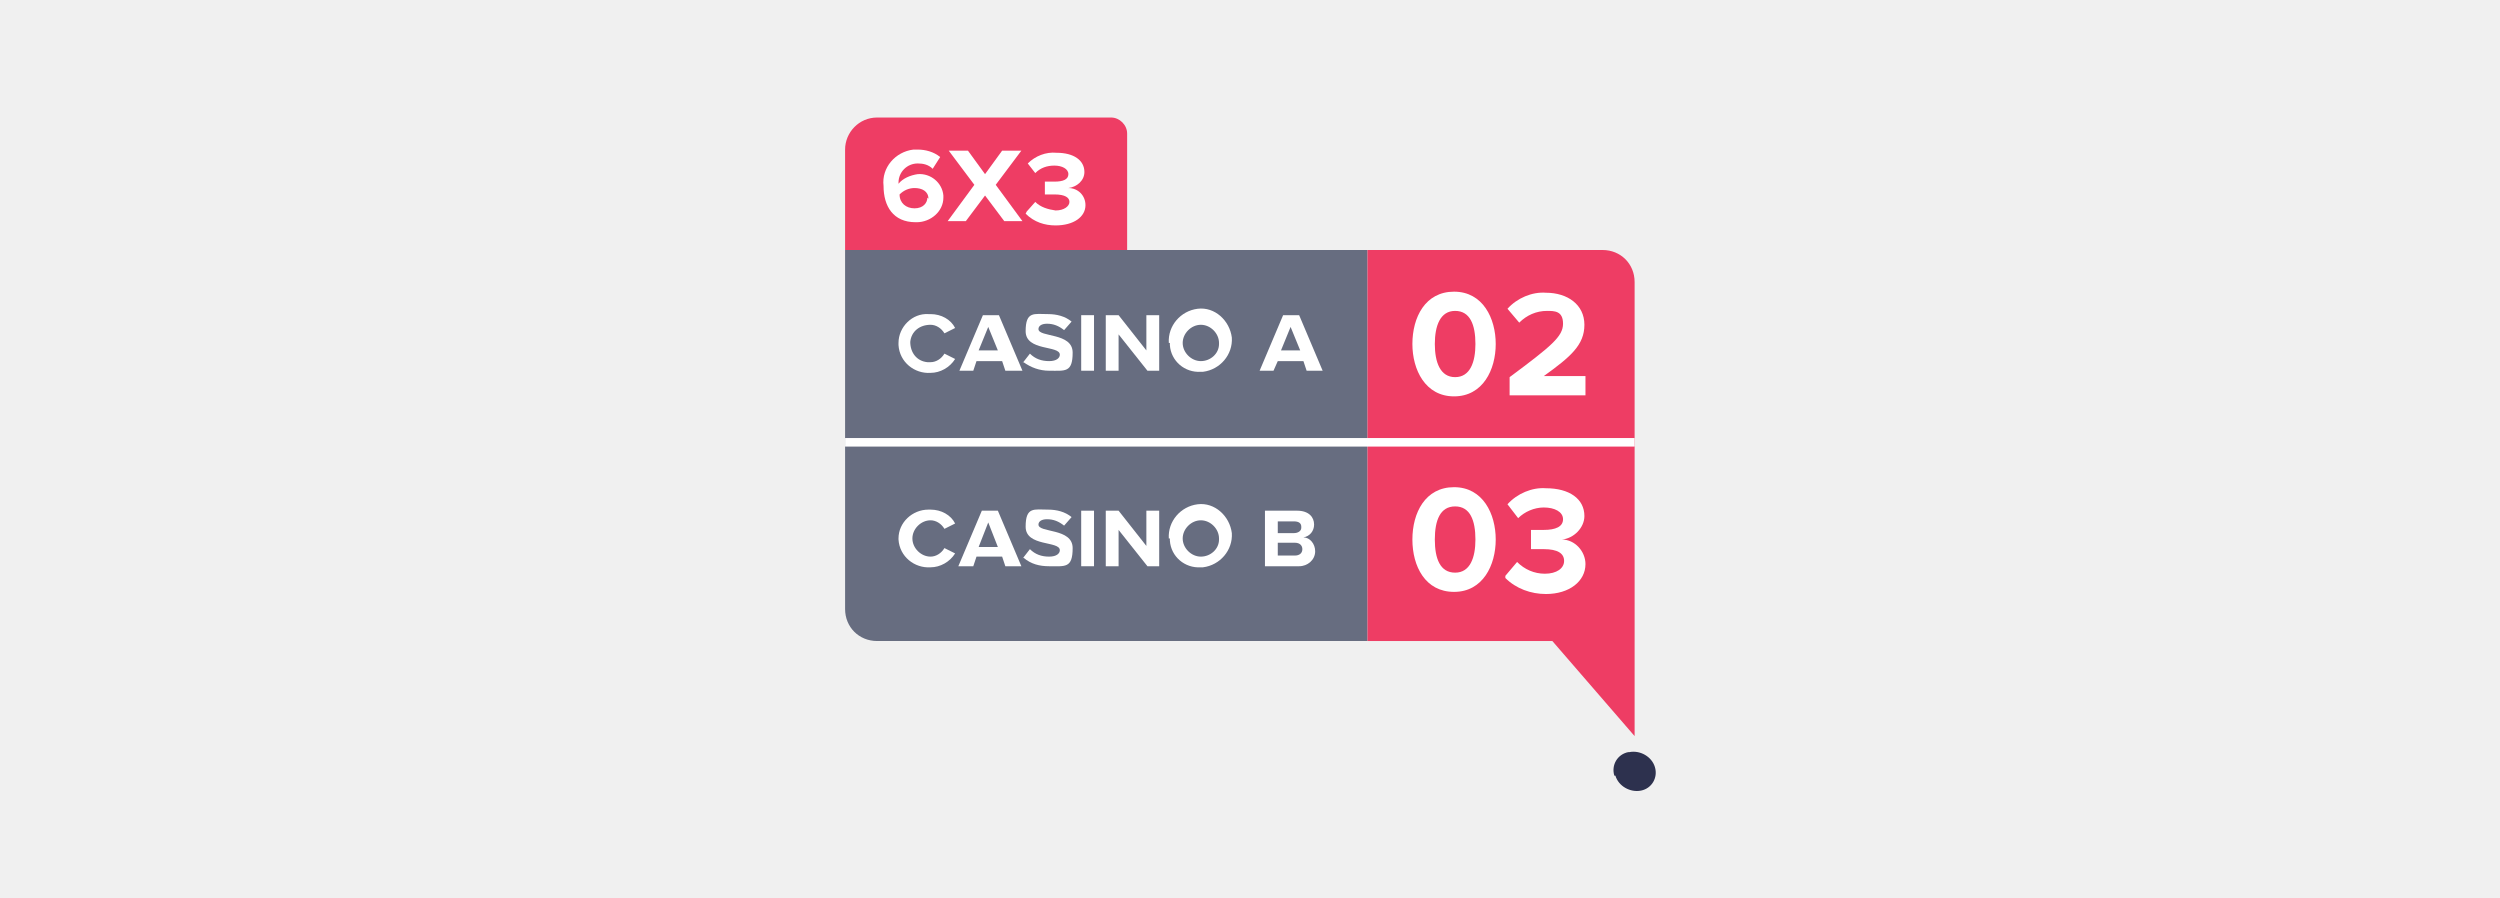
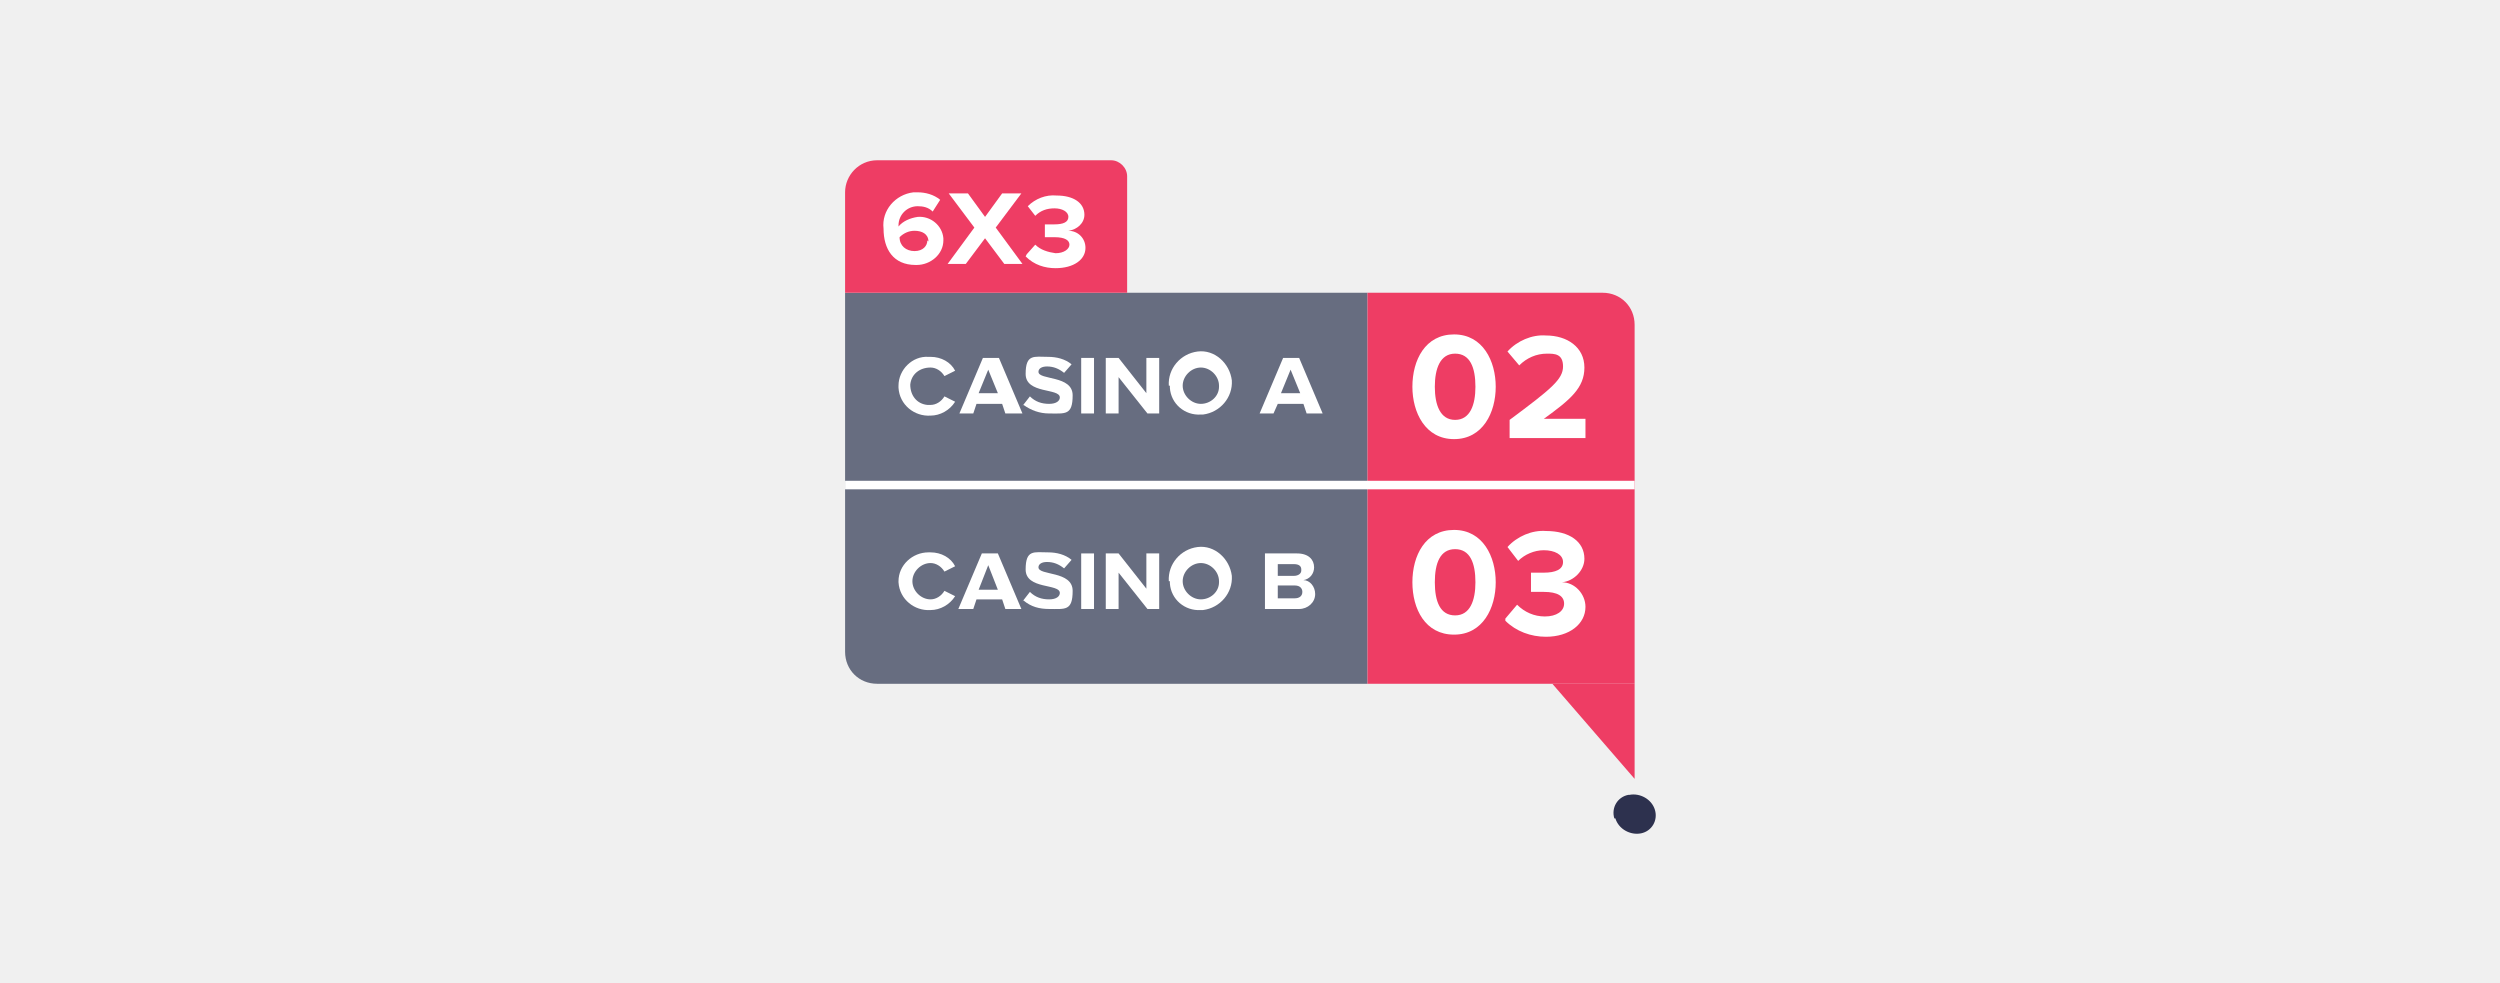
- <svg xmlns="http://www.w3.org/2000/svg" id="Layer_1" data-name="Layer 1" version="1.1" viewBox="0 0 234 84">
+ <svg xmlns="http://www.w3.org/2000/svg" id="Layer_1" data-name="Layer 1" version="1.1" viewBox="0 0 234 84" width="243.725" height="95.826">
  <defs>
    <style>
      .cls-1 {
        fill: #676d80;
      }

      .cls-1, .cls-2, .cls-3, .cls-4 {
        stroke-width: 0px;
      }

      .cls-2 {
        fill: #2d314e;
      }

      .cls-3 {
        fill: #fff;
      }

      .cls-4 {
        fill: #ee3d64;
      }
    </style>
  </defs>
  <path class="cls-1" d="M79.1,41.7h48.9v18.3h-45.9c-1.7,0-3-1.3-3-3v-15.3h0Z" />
  <path class="cls-3" d="M84.1,50.4c0-1.5,1.3-2.7,2.8-2.7,0,0,.1,0,.2,0,1,0,1.9.5,2.3,1.3l-1,.5c-.3-.5-.8-.8-1.3-.8-.9,0-1.7.8-1.7,1.7,0,.9.8,1.7,1.7,1.7h0c.5,0,1-.3,1.3-.8l1,.5c-.5.8-1.4,1.3-2.3,1.3-1.5.1-2.9-1-3-2.6,0,0,0-.1,0-.2Z" />
  <path class="cls-3" d="M94.1,53l-.3-.9h-2.4l-.3.9h-1.4l2.2-5.2h1.5l2.2,5.2h-1.3ZM92.5,48.9l-.9,2.3h1.8l-.9-2.3Z" />
  <path class="cls-3" d="M95.7,52.3l.7-.9c.5.5,1.1.7,1.8.7.7,0,1-.3,1-.6,0-.9-3.2-.3-3.2-2.2s.8-1.6,2.1-1.6c.8,0,1.6.2,2.2.7l-.7.8c-.5-.4-1-.6-1.6-.6-.5,0-.8.2-.8.5,0,.8,3.2.3,3.2,2.2s-.7,1.7-2.2,1.7c-.9,0-1.7-.2-2.4-.8Z" />
  <path class="cls-3" d="M101.2,53v-5.2h1.2v5.2h-1.2Z" />
  <path class="cls-3" d="M107.4,53l-2.7-3.4v3.4h-1.2v-5.2h1.2l2.6,3.3v-3.3h1.2v5.2h-1.1Z" />
  <path class="cls-3" d="M109.4,50.4c-.1-1.6,1.1-3,2.7-3.2s3,1.1,3.2,2.7c.1,1.6-1.1,3-2.7,3.2,0,0-.1,0-.2,0-1.5.1-2.8-1-2.9-2.5,0,0,0-.1,0-.2ZM114.1,50.4c0-.9-.8-1.7-1.7-1.7s-1.7.8-1.7,1.7c0,.9.8,1.7,1.7,1.7.9,0,1.7-.7,1.7-1.6,0,0,0,0,0-.1Z" />
  <path class="cls-3" d="M118.4,53v-5.2h3c1.1,0,1.6.6,1.6,1.3,0,.6-.4,1.1-1,1.2.6,0,1.1.6,1.1,1.3,0,.8-.7,1.4-1.5,1.4,0,0-.1,0-.2,0h-3ZM121.8,49.3c0-.3-.2-.5-.7-.5h-1.5v1.1h1.5c.4,0,.7-.2.7-.5h0ZM121.9,51.4c0-.3-.2-.6-.7-.6h-1.6v1.2h1.6c.4,0,.7-.2.7-.6h0Z" />
  <rect class="cls-4" x="128" y="41.7" width="25" height="18.3" />
  <path class="cls-3" d="M132.2,50.5c0-2.5,1.2-4.9,3.9-4.9s3.9,2.5,3.9,4.9-1.2,4.9-3.9,4.9-3.9-2.4-3.9-4.9ZM138.1,50.5c0-1.8-.5-3.1-1.9-3.1s-1.9,1.3-1.9,3.1.5,3.1,1.9,3.1,1.9-1.4,1.9-3.1Z" />
  <path class="cls-3" d="M140.9,53.9l1.1-1.3c.7.7,1.6,1.1,2.6,1.1,1.1,0,1.8-.5,1.8-1.2s-.6-1.1-1.9-1.1h-1.2v-1.8h1.2c1.1,0,1.8-.3,1.8-1s-.8-1.1-1.8-1.1c-.9,0-1.8.4-2.4,1l-1-1.3c.9-1,2.3-1.6,3.6-1.5,2.2,0,3.6,1,3.6,2.6,0,1.1-1,2.1-2.1,2.2,1.2,0,2.2,1.1,2.2,2.3,0,1.6-1.5,2.8-3.7,2.8-1.4,0-2.8-.5-3.8-1.5Z" />
  <rect class="cls-1" x="79.1" y="23.4" width="48.9" height="18.3" />
  <path class="cls-3" d="M84.1,32.1c0-1.5,1.3-2.8,2.8-2.7,0,0,.1,0,.2,0,1,0,1.9.5,2.3,1.3l-1,.5c-.3-.5-.8-.8-1.3-.8-1,0-1.8.6-1.9,1.6,0,1,.6,1.8,1.6,1.9,0,0,.2,0,.3,0,.5,0,1-.3,1.3-.8l1,.5c-.5.8-1.4,1.3-2.3,1.3-1.5.1-2.9-1-3-2.6,0,0,0-.1,0-.2Z" />
  <path class="cls-3" d="M94.1,34.7l-.3-.9h-2.4l-.3.9h-1.3l2.2-5.2h1.5l2.2,5.2h-1.4ZM92.5,30.6l-.9,2.2h1.8l-.9-2.2Z" />
  <path class="cls-3" d="M95.7,34l.7-.9c.5.5,1.1.7,1.8.7.7,0,1-.3,1-.6,0-.9-3.2-.3-3.2-2.2s.8-1.6,2.1-1.6c.8,0,1.6.2,2.2.7l-.7.8c-.5-.4-1-.6-1.6-.6-.5,0-.8.2-.8.5,0,.8,3.2.3,3.2,2.2s-.7,1.7-2.2,1.7c-.9,0-1.7-.3-2.4-.8Z" />
  <path class="cls-3" d="M101.2,34.7v-5.2h1.2v5.2h-1.2Z" />
  <path class="cls-3" d="M107.4,34.7l-2.7-3.4v3.4h-1.2v-5.2h1.2l2.6,3.3v-3.3h1.2v5.2h-1.1Z" />
  <path class="cls-3" d="M109.4,32.1c-.1-1.6,1.1-3,2.7-3.2s3,1.1,3.2,2.7c.1,1.6-1.1,3-2.7,3.2,0,0-.1,0-.2,0-1.5.1-2.8-1-2.9-2.5,0,0,0-.1,0-.2ZM114.1,32.1c0-.9-.8-1.7-1.7-1.7-.9,0-1.7.8-1.7,1.7,0,.9.8,1.7,1.7,1.7.9,0,1.7-.7,1.7-1.6,0,0,0,0,0-.1Z" />
  <path class="cls-3" d="M122.3,34.7l-.3-.9h-2.4l-.4.9h-1.3l2.2-5.2h1.5l2.2,5.2h-1.4ZM120.8,30.6l-.9,2.2h1.8l-.9-2.2Z" />
  <path class="cls-4" d="M128,23.4h22c1.7,0,3,1.3,3,3v15.3h-25v-18.3h0Z" />
  <path class="cls-3" d="M132.2,32.2c0-2.5,1.2-4.9,3.9-4.9s3.9,2.5,3.9,4.9-1.2,4.9-3.9,4.9-3.9-2.5-3.9-4.9ZM138.1,32.2c0-1.8-.5-3.1-1.9-3.1s-1.9,1.4-1.9,3.1.5,3.1,1.9,3.1,1.9-1.4,1.9-3.1Z" />
  <path class="cls-3" d="M141.3,36.9v-1.6c3.9-2.9,5-3.8,5-5s-.8-1.2-1.5-1.2c-1,0-1.9.4-2.6,1.1l-1.1-1.3c.9-1,2.3-1.6,3.6-1.5,2,0,3.6,1.1,3.6,3s-1.3,3-3.8,4.8h3.9v1.8h-7.1Z" />
  <path class="cls-4" d="M82.1,11h21.9c.8,0,1.5.7,1.5,1.5v10.9h-26.4v-9.4c0-1.6,1.3-3,3-3Z" />
  <path class="cls-3" d="M82.7,17.4c-.2-1.7,1.1-3.2,2.8-3.4.1,0,.3,0,.4,0,.7,0,1.5.2,2.1.7l-.7,1.1c-.4-.4-.9-.5-1.4-.5-1,0-1.8.8-1.8,1.8,0,0,0,0,0,0,0,0,0,0,0,.1.4-.5,1.1-.8,1.8-.9,1.2-.1,2.3.8,2.4,2,0,0,0,.1,0,.2,0,1.3-1.2,2.3-2.5,2.3,0,0,0,0-.1,0-2.1,0-3-1.5-3-3.4ZM86.9,18.6c0-.7-.6-1-1.3-1-.5,0-1,.2-1.4.6,0,.8.6,1.3,1.4,1.3,0,0,0,0,0,0,.8,0,1.2-.5,1.2-1Z" />
  <path class="cls-3" d="M94,20.7l-1.8-2.4-1.8,2.4h-1.7l2.5-3.4-2.4-3.2h1.8l1.6,2.2,1.6-2.2h1.8l-2.4,3.2,2.5,3.4h-1.8Z" />
  <path class="cls-3" d="M96.1,19.8l.8-.9c.5.5,1.2.7,1.9.8.8,0,1.3-.4,1.3-.8s-.4-.7-1.4-.7h-.9v-1.2h.9c.8,0,1.3-.2,1.3-.7s-.6-.8-1.3-.8c-.7,0-1.3.2-1.8.7l-.7-.9c.7-.7,1.7-1.1,2.7-1,1.6,0,2.6.7,2.6,1.8,0,.8-.7,1.4-1.5,1.5.9,0,1.6.7,1.6,1.6,0,1.1-1.1,1.9-2.8,1.9-1,0-2-.3-2.8-1.1Z" />
  <polygon class="cls-4" points="153 68.9 153 60 145.3 60 153 68.9" />
  <path class="cls-2" d="M151.1,72.6c-.3-1,.3-2,1.3-2.2,0,0,0,0,.1,0,1-.2,2.1.4,2.4,1.4.3,1-.3,2-1.3,2.2,0,0,0,0,0,0-1,.2-2.1-.4-2.4-1.4" />
  <rect class="cls-3" x="79.1" y="41" width="73.9" height=".8" />
</svg>
